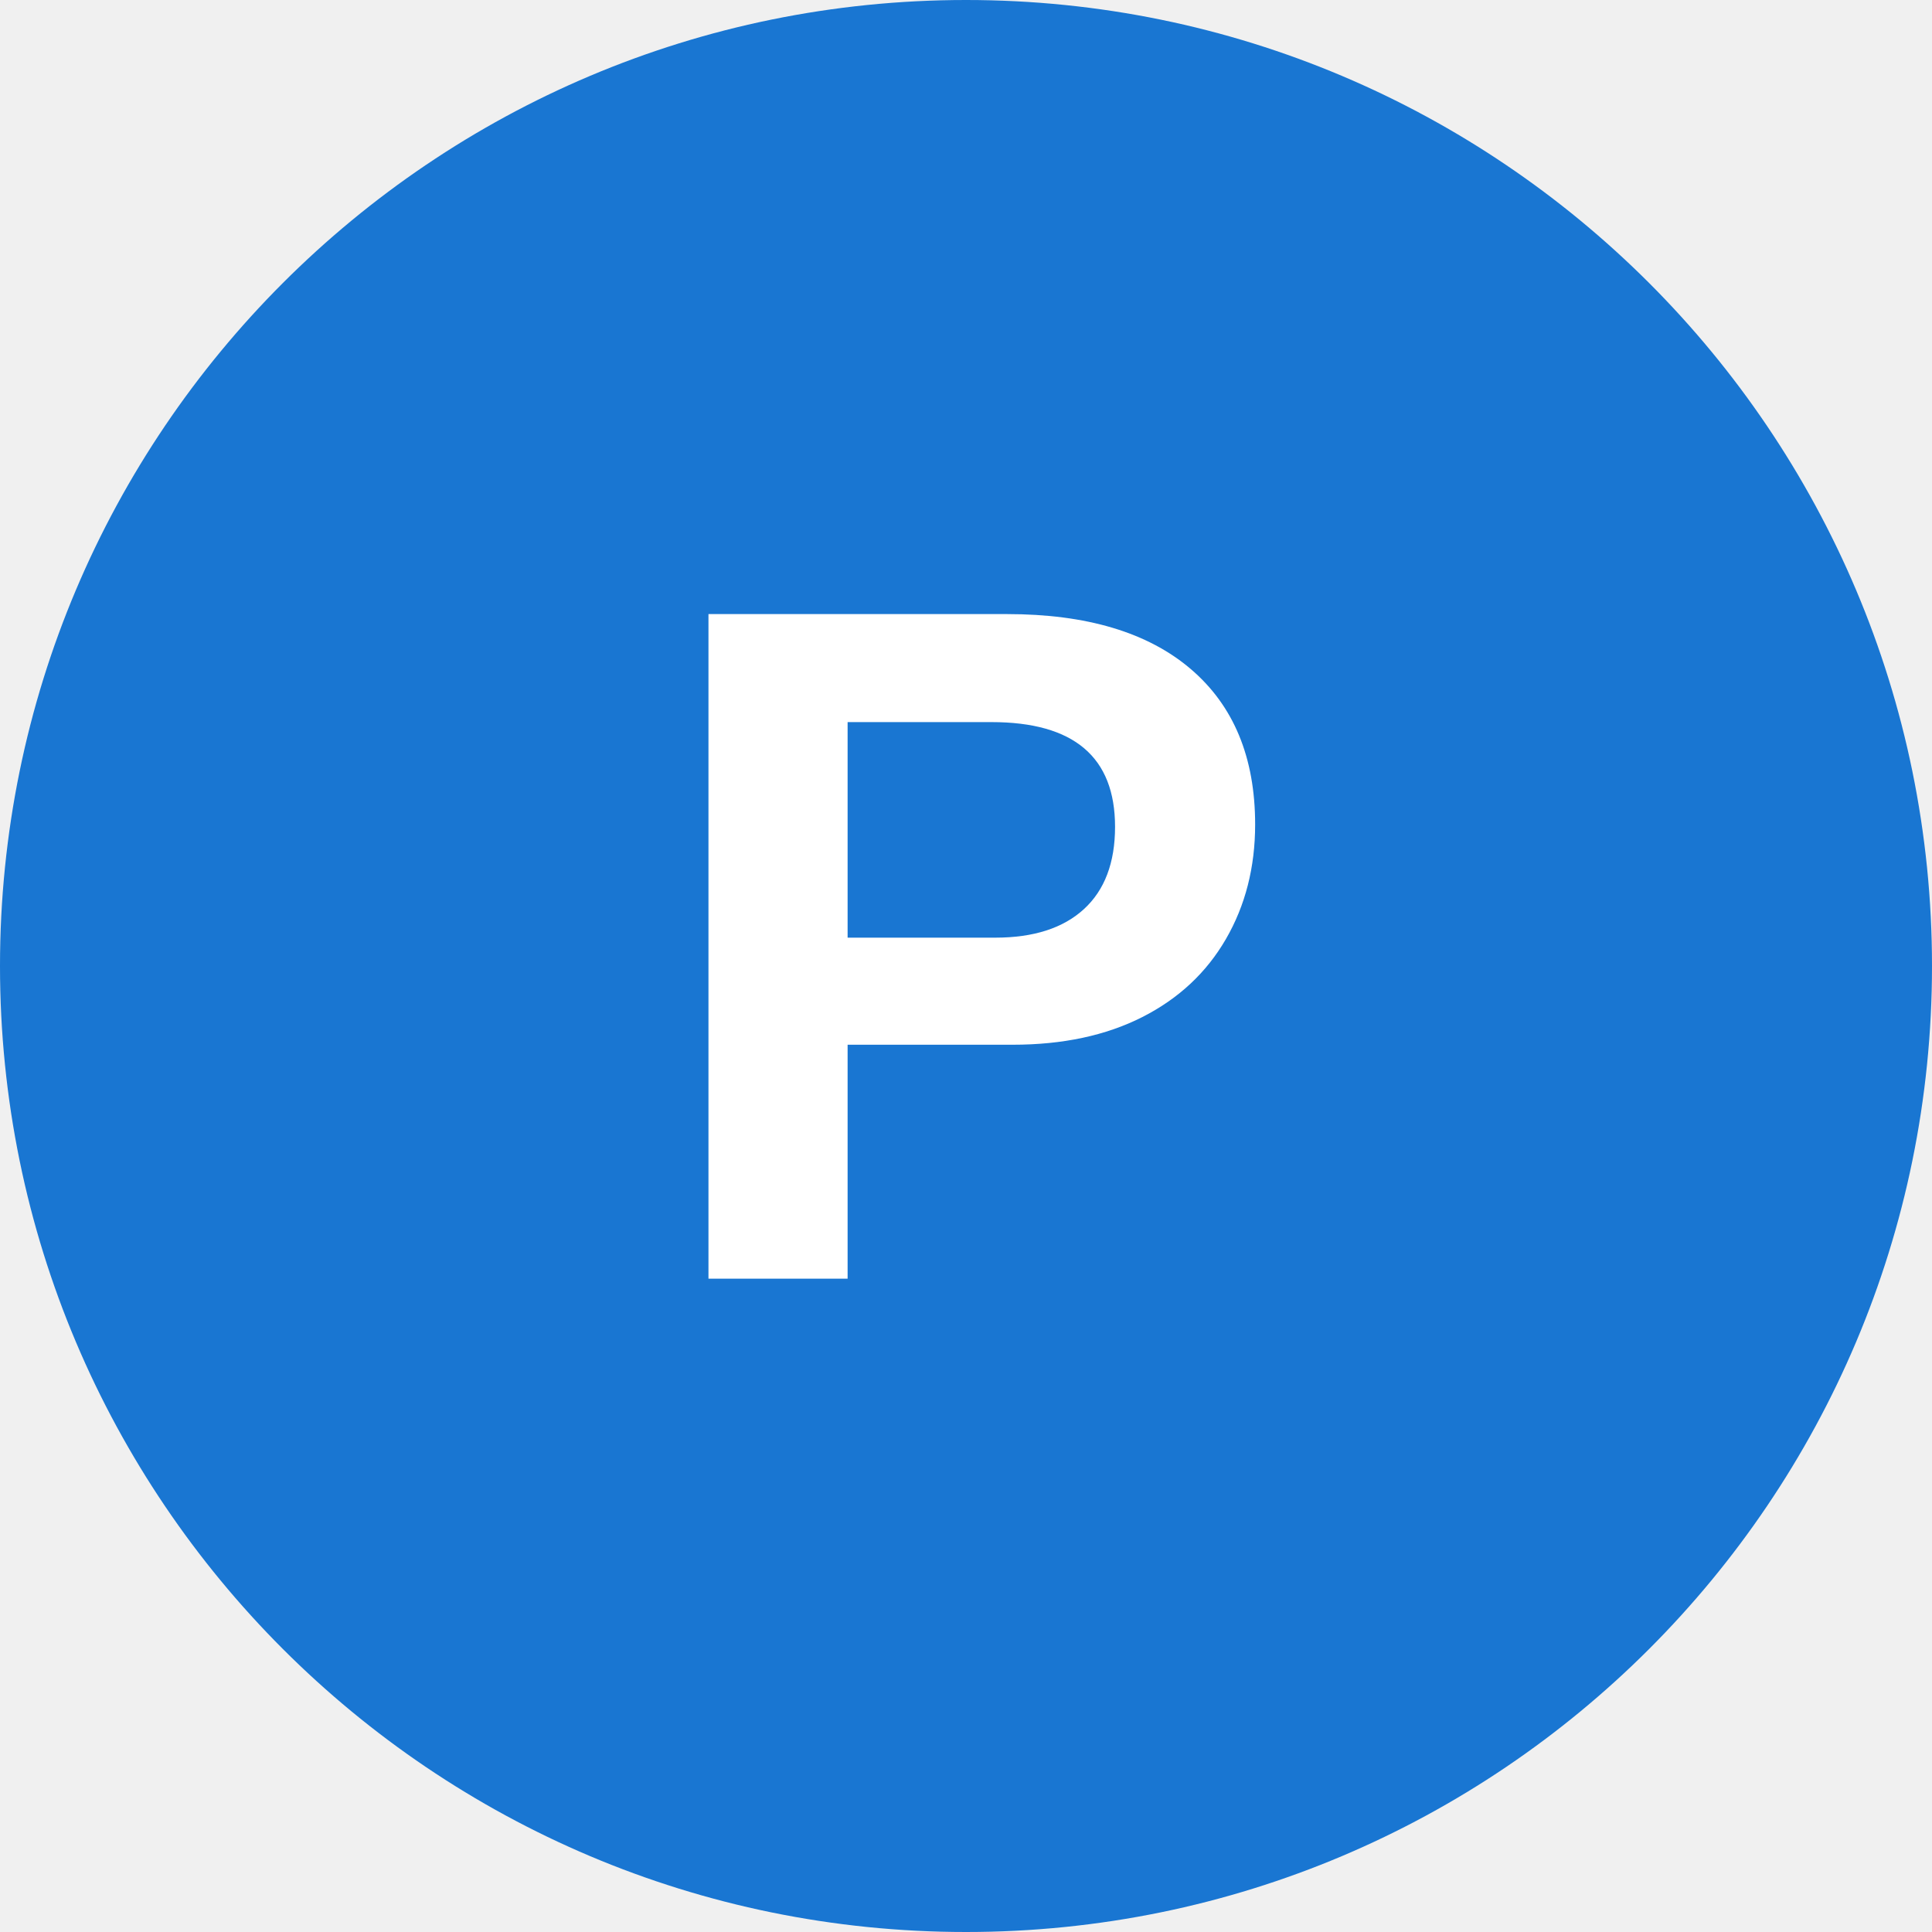
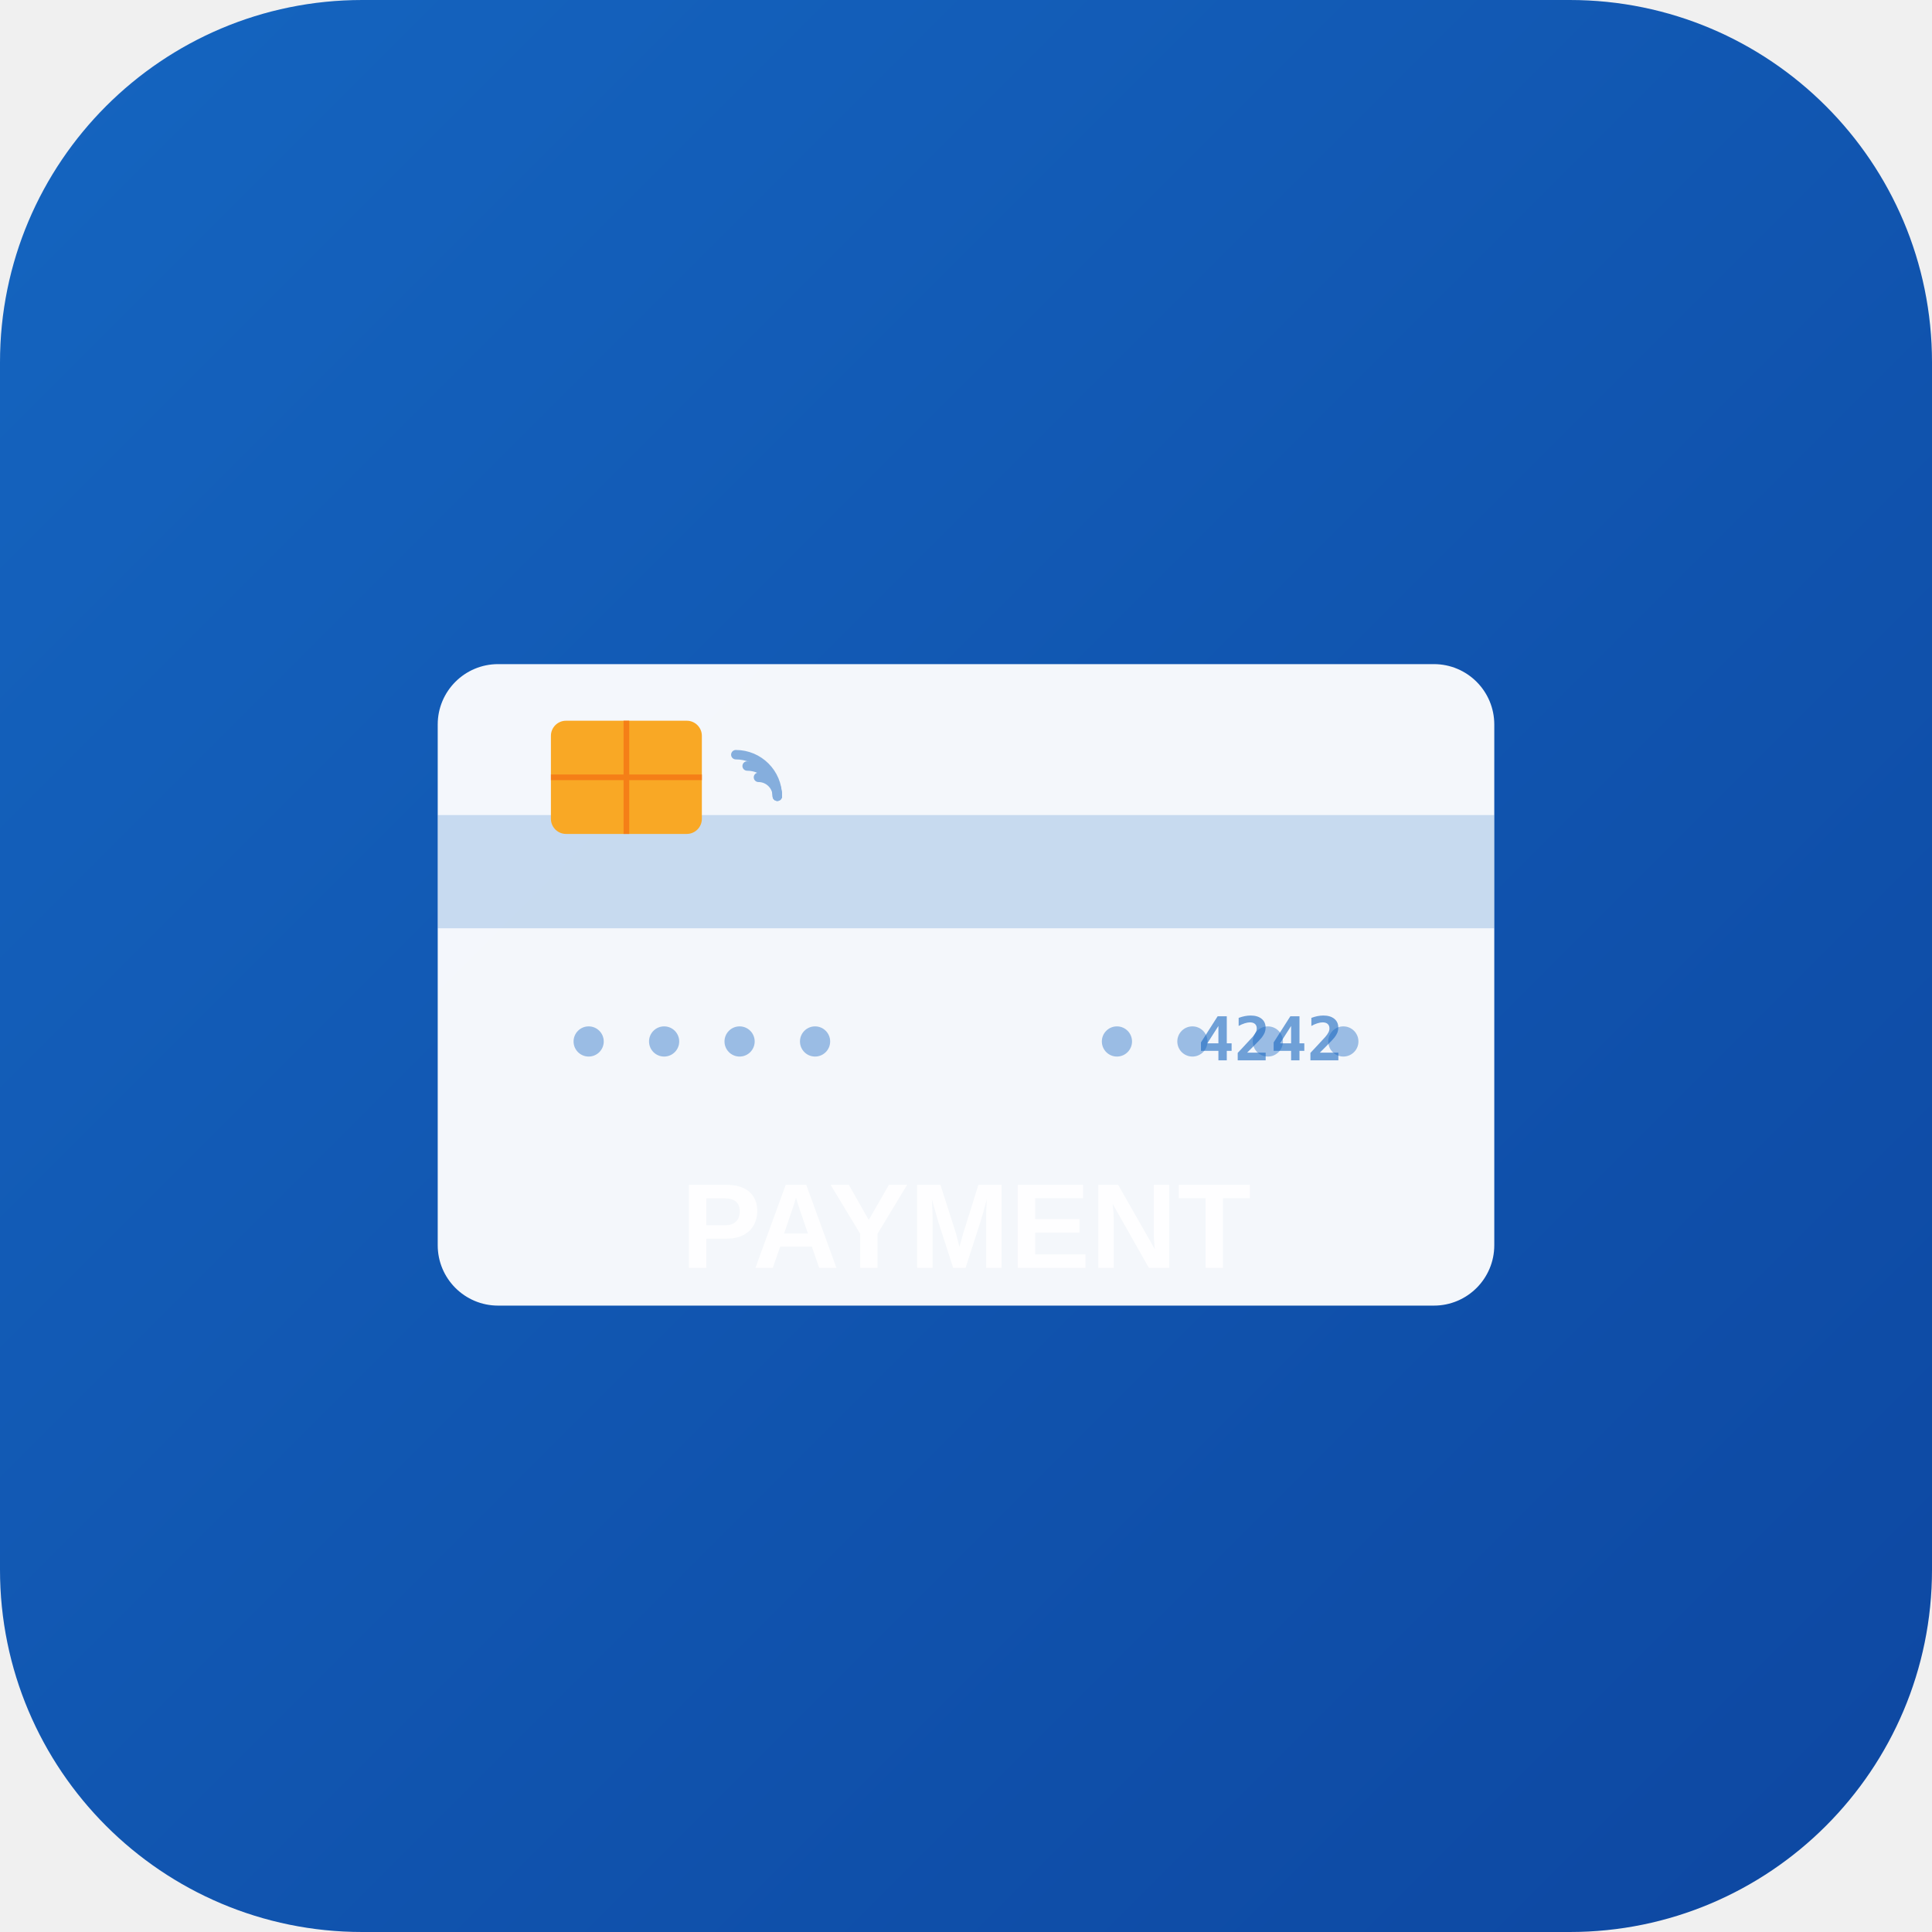
- <svg xmlns="http://www.w3.org/2000/svg" width="384" height="384" viewBox="0 0 384 384">
-   <circle cx="192" cy="192" r="192" fill="#1976d2" />
-   <text x="50%" y="52%" text-anchor="middle" dominant-baseline="middle" fill="#ffffff" font-family="Arial,sans-serif" font-weight="bold" font-size="192">P</text>
+ <svg xmlns="http://www.w3.org/2000/svg" width="512" height="512" viewBox="0 0 512 512">
+   <defs>
+     <linearGradient id="bg" x1="0%" y1="0%" x2="100%" y2="100%">
+       <stop offset="0%" style="stop-color:#1565c0" />
+       <stop offset="100%" style="stop-color:#0d47a1" />
+     </linearGradient>
+   </defs>
+   <rect width="512" height="512" rx="96" fill="url(#bg)" />
+   <g transform="translate(256,256)">
+     <rect x="-140" y="-80" width="280" height="170" rx="16" fill="#ffffff" opacity="0.95" />
+     <rect x="-140" y="-40" width="280" height="30" fill="#1565c0" opacity="0.2" />
+     <rect x="-110" y="-65" width="40" height="30" rx="4" fill="#f9a825" />
+     <line x1="-110" y1="-50" x2="-70" y2="-50" stroke="#f57f17" stroke-width="1.5" />
+     <line x1="-90" y1="-65" x2="-90" y2="-35" stroke="#f57f17" stroke-width="1.5" />
+     <g transform="translate(-55,-50)" fill="none" stroke="#1565c0" stroke-width="2.5" stroke-linecap="round" opacity="0.5">
+       <path d="M0,0 a5,5 0 0,1 5,5" />
+       <path d="M-3,-3 a8,8 0 0,1 8,8" />
+       <path d="M-6,-6 a11,11 0 0,1 11,11" />
+     </g>
+     <circle cx="-100" cy="20" r="4" fill="#1565c0" opacity="0.4" />
+     <circle cx="-80" cy="20" r="4" fill="#1565c0" opacity="0.4" />
+     <circle cx="-60" cy="20" r="4" fill="#1565c0" opacity="0.4" />
+     <circle cx="-40" cy="20" r="4" fill="#1565c0" opacity="0.4" />
+     <circle cx="40" cy="20" r="4" fill="#1565c0" opacity="0.4" />
+     <circle cx="60" cy="20" r="4" fill="#1565c0" opacity="0.4" />
+     <circle cx="80" cy="20" r="4" fill="#1565c0" opacity="0.4" />
+     <circle cx="100" cy="20" r="4" fill="#1565c0" opacity="0.4" />
+     <text x="100" y="25" text-anchor="end" fill="#1565c0" font-family="monospace" font-size="16" font-weight="bold" opacity="0.6">4242</text>
+     <text x="0" y="80" text-anchor="middle" fill="#ffffff" font-family="Arial,sans-serif" font-weight="bold" font-size="32" opacity="0.9">PAYMENT</text>
+   </g>
</svg>
